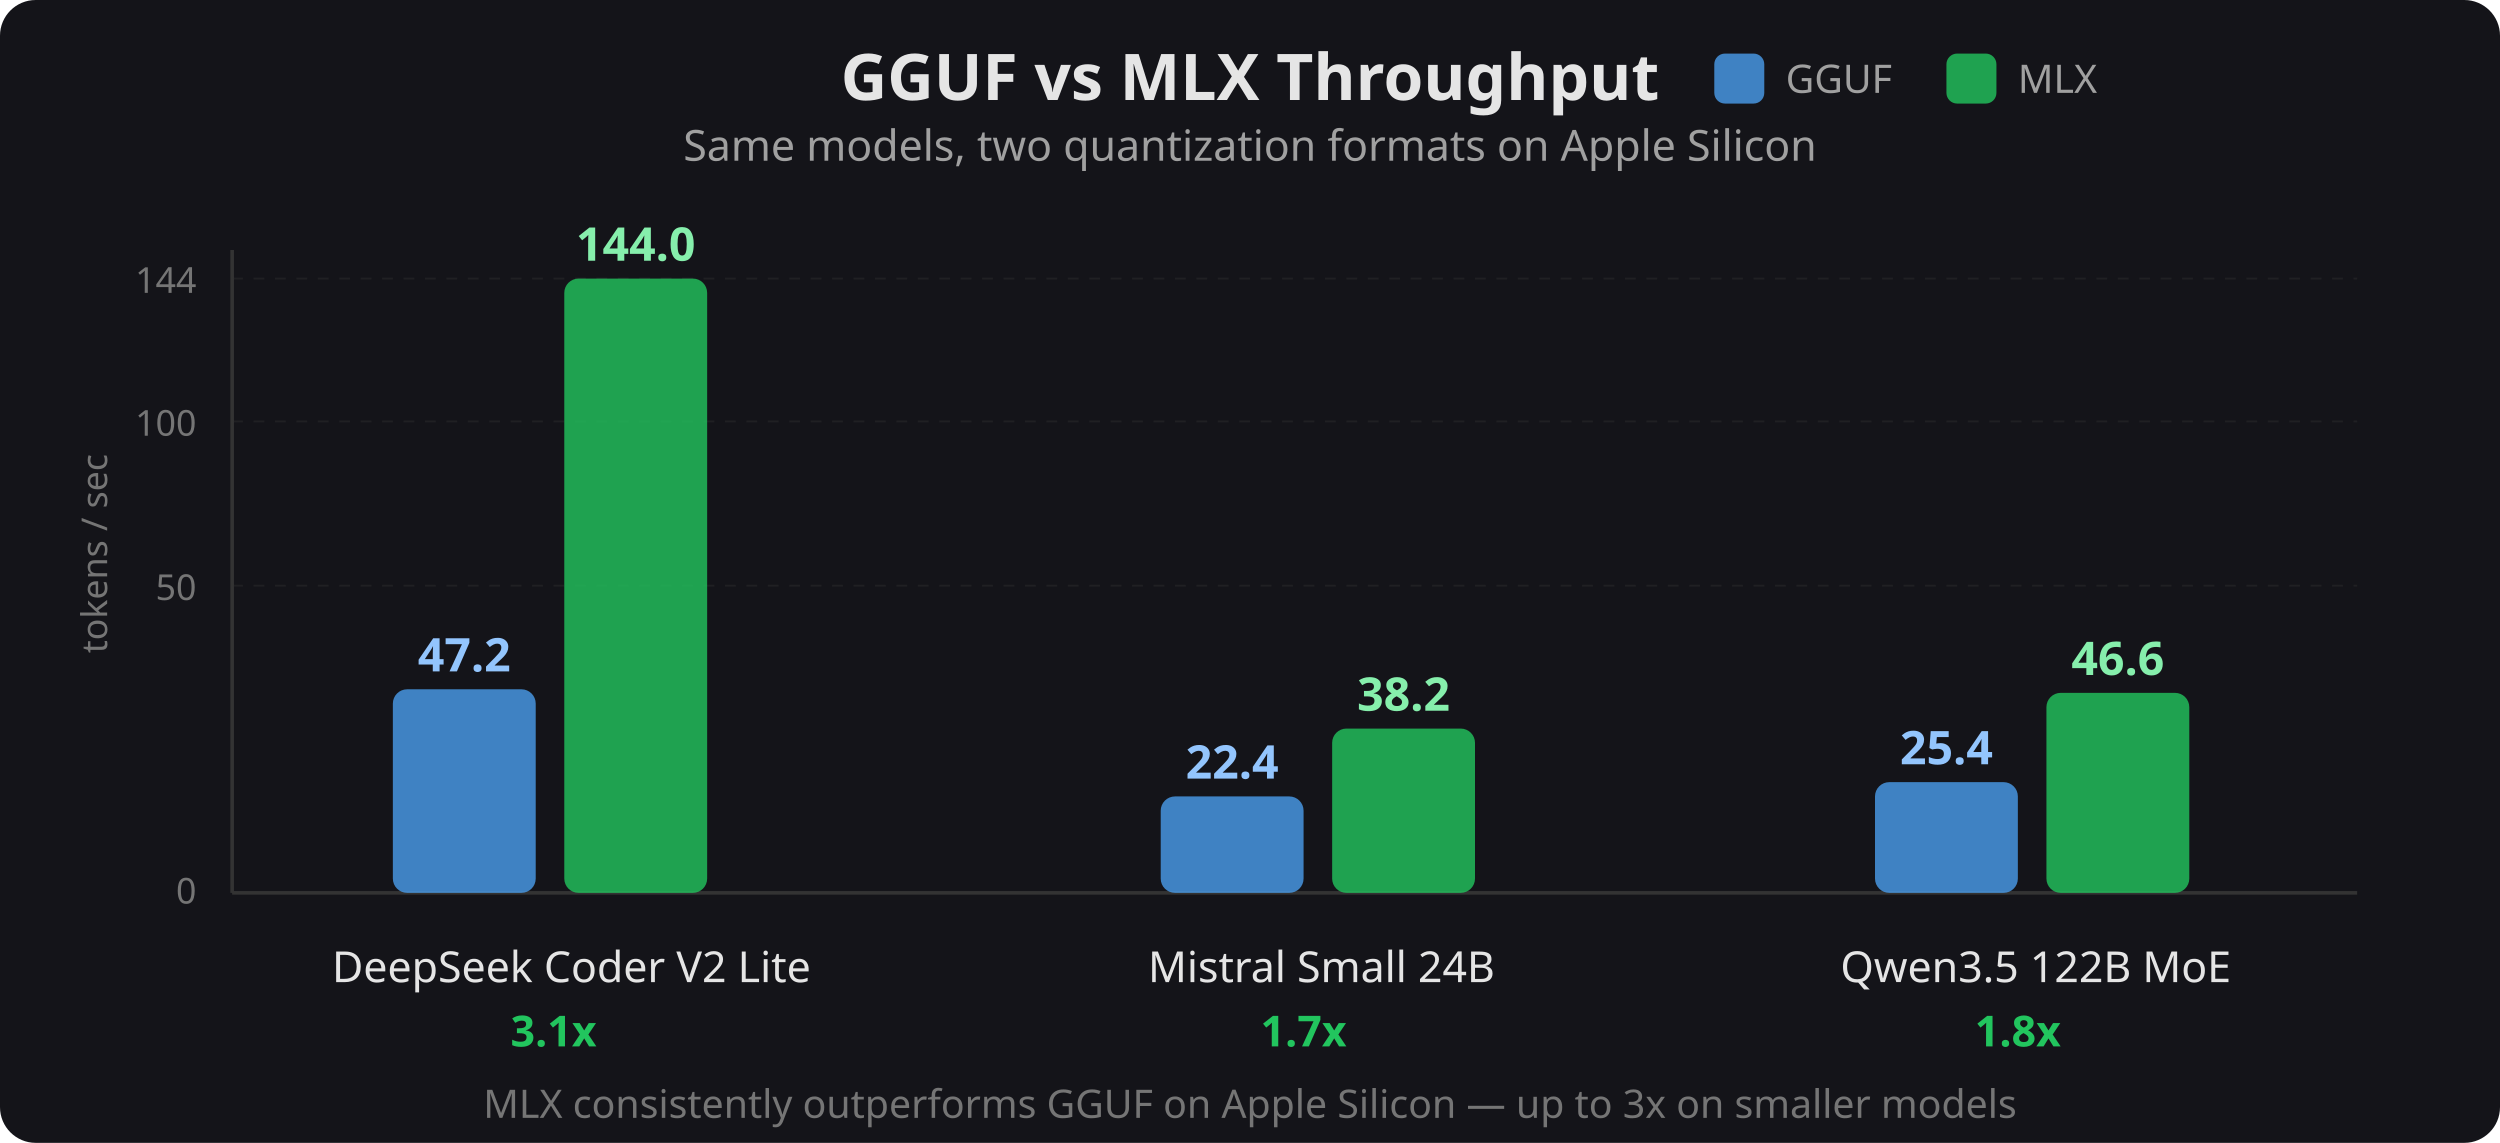
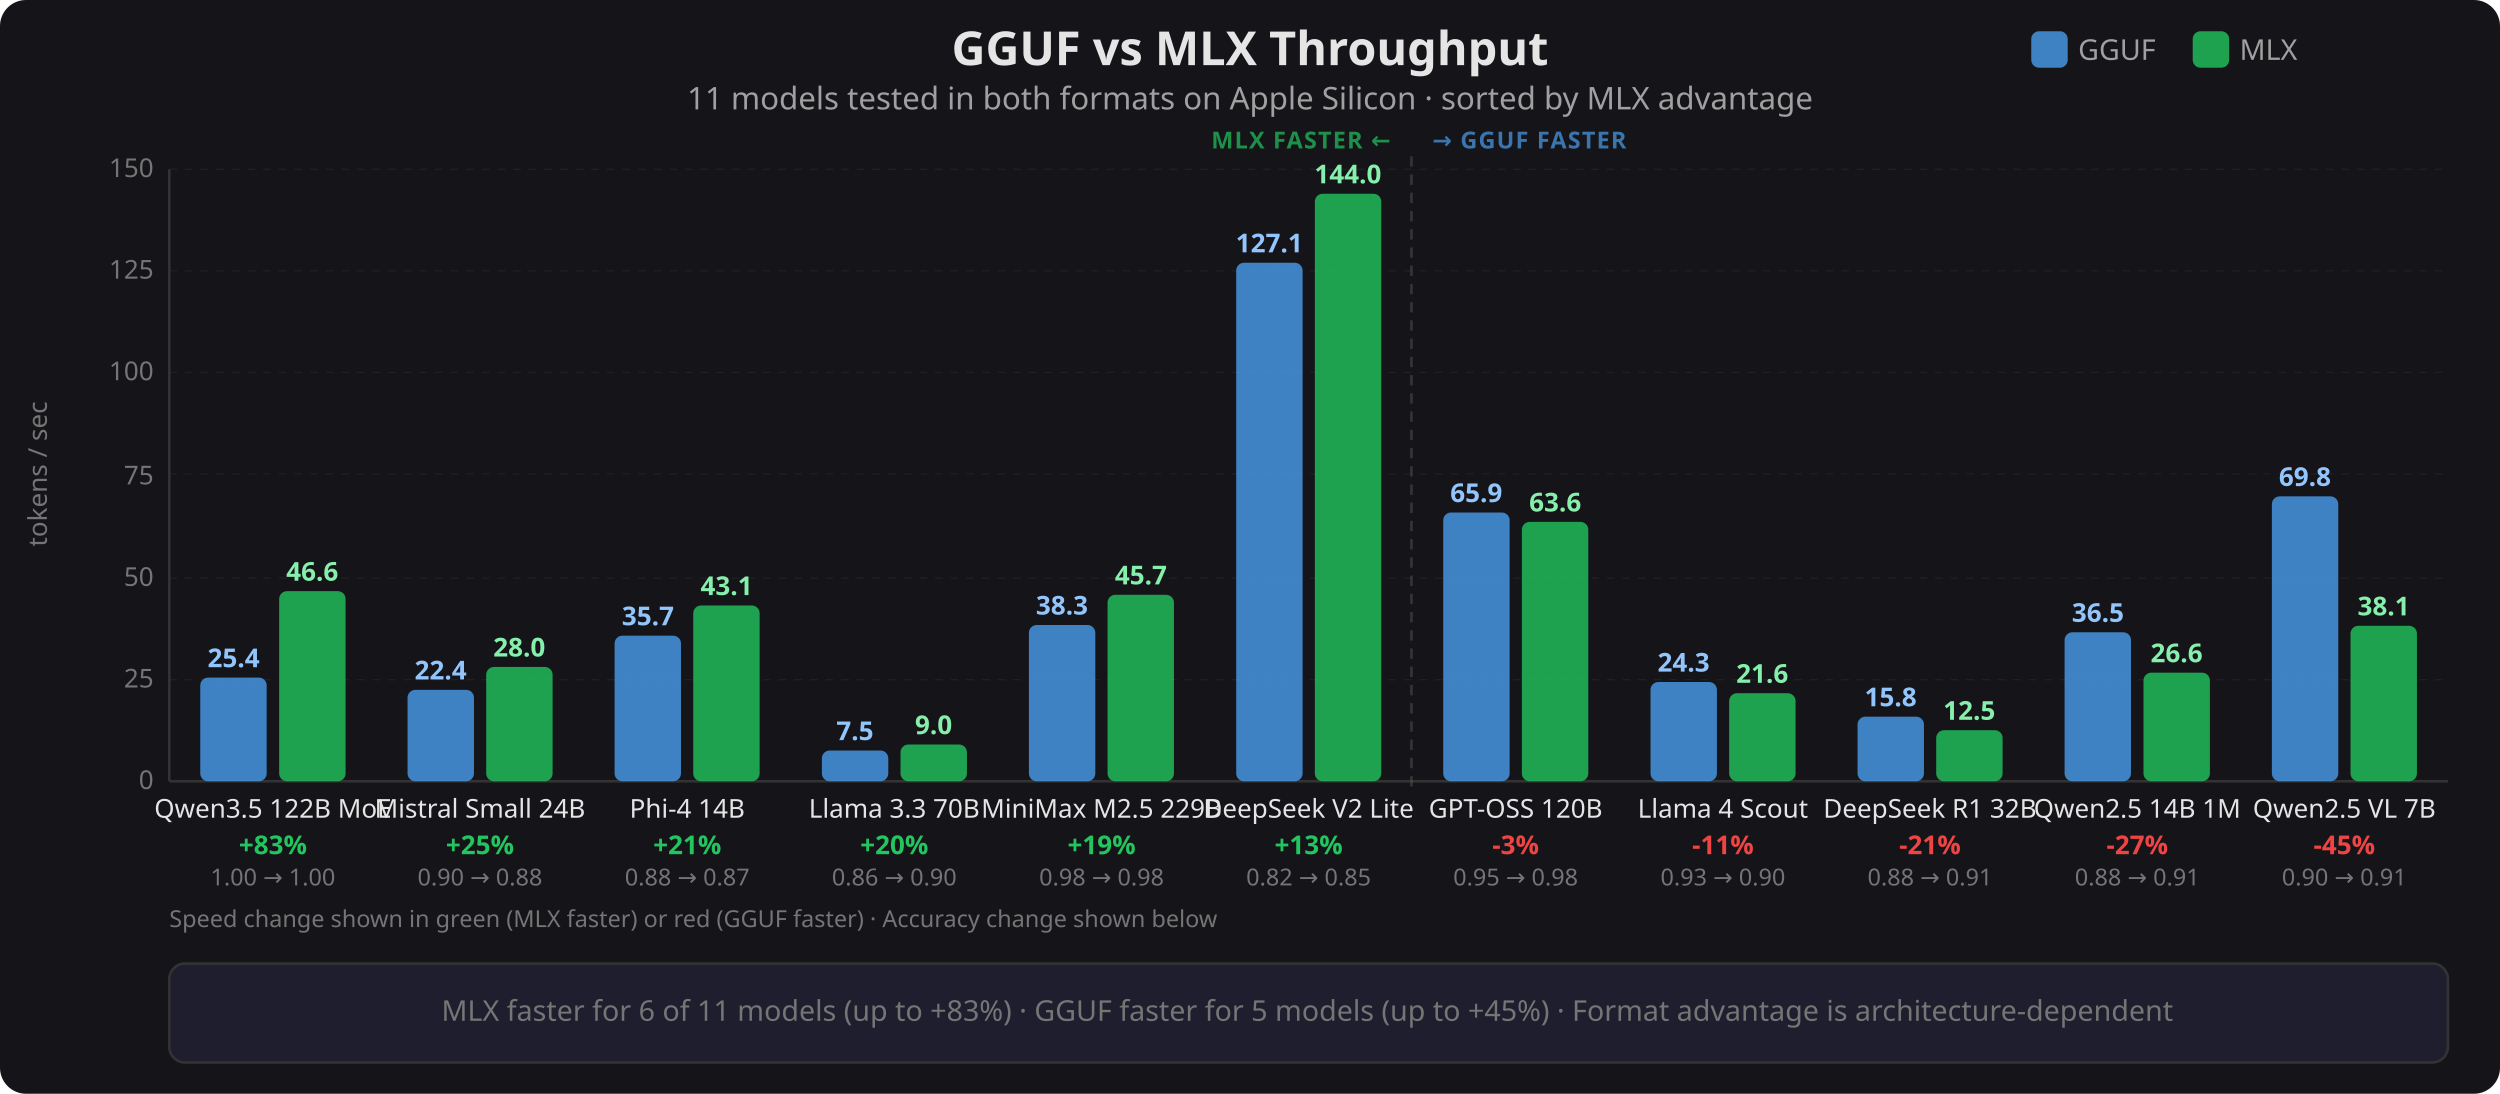
- <svg xmlns="http://www.w3.org/2000/svg" viewBox="0 0 700 320" fill="none">
+ <svg xmlns="http://www.w3.org/2000/svg" viewBox="0 0 960 420" fill="none">
  <style>
    text { font-family: 'Segoe UI', system-ui, sans-serif; }
    .title { font-size: 18px; font-weight: 700; fill: #e5e5e5; }
    .sub { font-size: 12px; fill: #a0a0a0; }
-     .model { font-size: 12px; font-weight: 500; fill: #e5e5e5; }
-     .val { font-size: 13px; font-weight: 600; }
-     .gain { font-size: 12px; font-weight: 600; fill: #22c55e; }
+     .model { font-size: 10px; font-weight: 500; fill: #e5e5e5; }
+     .val { font-size: 10px; font-weight: 600; }
+     .gain { font-size: 10px; font-weight: 600; }
+     .acc { font-size: 9px; fill: #757575; }
    .leg { font-size: 11px; fill: #a0a0a0; }
    .axis { font-size: 10px; fill: #757575; }
    .note { font-size: 11px; fill: #757575; }
+     .divider-label { font-size: 9px; font-weight: 600; letter-spacing: 0.05em; }
  </style>
-   <rect width="700" height="320" rx="10" fill="#141419" />
-   <text x="350" y="28" text-anchor="middle" class="title">GGUF vs MLX Throughput</text>
-   <text x="350" y="45" text-anchor="middle" class="sub">Same models, two quantization formats on Apple Silicon</text>
-   <rect x="480" y="15" width="14" height="14" rx="3" fill="#4a9eed" opacity="0.8" />
-   <text x="500" y="26" class="leg">GGUF</text>
-   <rect x="545" y="15" width="14" height="14" rx="3" fill="#22c55e" opacity="0.8" />
-   <text x="565" y="26" class="leg">MLX</text>
-   <line x1="65" y1="70" x2="65" y2="250" stroke="#333" stroke-width="1" />
-   <text x="30" y="155" text-anchor="middle" class="axis" transform="rotate(-90, 30, 155)">tokens / sec</text>
-   <text x="55" y="82" text-anchor="end" class="axis">144</text>
-   <line x1="65" y1="78" x2="660" y2="78" stroke="#333" stroke-width="0.5" stroke-dasharray="3,3" opacity="0.4" />
-   <text x="55" y="122" text-anchor="end" class="axis">100</text>
-   <line x1="65" y1="118" x2="660" y2="118" stroke="#333" stroke-width="0.5" stroke-dasharray="3,3" opacity="0.4" />
-   <text x="55" y="168" text-anchor="end" class="axis">50</text>
-   <line x1="65" y1="164" x2="660" y2="164" stroke="#333" stroke-width="0.5" stroke-dasharray="3,3" opacity="0.4" />
-   <text x="55" y="253" text-anchor="end" class="axis">0</text>
-   <line x1="65" y1="250" x2="660" y2="250" stroke="#333" stroke-width="1" />
-   <text x="160" y="275" text-anchor="middle" class="model">DeepSeek Coder V2 Lite</text>
-   <rect x="110" y="193" width="40" height="57" rx="4" fill="#4a9eed" opacity="0.8" />
-   <text x="130" y="188" text-anchor="middle" class="val" fill="#93c5fd">47.2</text>
-   <rect x="158" y="78" width="40" height="172" rx="4" fill="#22c55e" opacity="0.8" />
-   <text x="178" y="73" text-anchor="middle" class="val" fill="#86efac">144.0</text>
-   <text x="155" y="293" text-anchor="middle" class="gain">3.1x</text>
-   <text x="370" y="275" text-anchor="middle" class="model">Mistral Small 24B</text>
-   <rect x="325" y="223" width="40" height="27" rx="4" fill="#4a9eed" opacity="0.8" />
-   <text x="345" y="218" text-anchor="middle" class="val" fill="#93c5fd">22.4</text>
-   <rect x="373" y="204" width="40" height="46" rx="4" fill="#22c55e" opacity="0.8" />
-   <text x="393" y="199" text-anchor="middle" class="val" fill="#86efac">38.2</text>
-   <text x="365" y="293" text-anchor="middle" class="gain">1.7x</text>
-   <text x="570" y="275" text-anchor="middle" class="model">Qwen3.5 122B MoE</text>
-   <rect x="525" y="219" width="40" height="31" rx="4" fill="#4a9eed" opacity="0.8" />
-   <text x="545" y="214" text-anchor="middle" class="val" fill="#93c5fd">25.4</text>
-   <rect x="573" y="194" width="40" height="56" rx="4" fill="#22c55e" opacity="0.8" />
-   <text x="593" y="189" text-anchor="middle" class="val" fill="#86efac">46.6</text>
-   <text x="565" y="293" text-anchor="middle" class="gain">1.8x</text>
-   <text x="350" y="313" text-anchor="middle" class="note">MLX consistently outperforms GGUF on Apple Silicon — up to 3x on smaller models</text>
+   <rect width="960" height="420" rx="10" fill="#141419" />
+   <text x="480" y="25" text-anchor="middle" class="title">GGUF vs MLX Throughput</text>
+   <text x="480" y="42" text-anchor="middle" class="sub">11 models tested in both formats on Apple Silicon · sorted by MLX advantage</text>
+   <rect x="780" y="12" width="14" height="14" rx="3" fill="#4a9eed" opacity="0.8" />
+   <text x="798" y="23" class="leg">GGUF</text>
+   <rect x="842" y="12" width="14" height="14" rx="3" fill="#22c55e" opacity="0.8" />
+   <text x="860" y="23" class="leg">MLX</text>
+   <line x1="65" y1="65" x2="65" y2="300" stroke="#333" stroke-width="1" />
+   <text x="18" y="182" text-anchor="middle" class="axis" transform="rotate(-90, 18, 182)">tokens / sec</text>
+   <text x="59" y="303" text-anchor="end" class="axis">0</text>
+   <text x="59" y="264" text-anchor="end" class="axis">25</text>
+   <line x1="65" y1="261" x2="940" y2="261" stroke="#333" stroke-width="0.5" stroke-dasharray="3,3" opacity="0.4" />
+   <text x="59" y="225" text-anchor="end" class="axis">50</text>
+   <line x1="65" y1="222" x2="940" y2="222" stroke="#333" stroke-width="0.5" stroke-dasharray="3,3" opacity="0.4" />
+   <text x="59" y="186" text-anchor="end" class="axis">75</text>
+   <line x1="65" y1="182" x2="940" y2="182" stroke="#333" stroke-width="0.5" stroke-dasharray="3,3" opacity="0.4" />
+   <text x="59" y="146" text-anchor="end" class="axis">100</text>
+   <line x1="65" y1="143" x2="940" y2="143" stroke="#333" stroke-width="0.5" stroke-dasharray="3,3" opacity="0.4" />
+   <text x="59" y="107" text-anchor="end" class="axis">125</text>
+   <line x1="65" y1="104" x2="940" y2="104" stroke="#333" stroke-width="0.5" stroke-dasharray="3,3" opacity="0.4" />
+   <text x="59" y="68" text-anchor="end" class="axis">150</text>
+   <line x1="65" y1="65" x2="940" y2="65" stroke="#333" stroke-width="0.5" stroke-dasharray="3,3" opacity="0.4" />
+   <line x1="65" y1="300" x2="940" y2="300" stroke="#333" stroke-width="1" />
+   <line x1="542" y1="60" x2="542" y2="305" stroke="#555" stroke-width="1" stroke-dasharray="4,3" opacity="0.5" />
+   <text x="534" y="57" text-anchor="end" class="divider-label" fill="#22c55e" opacity="0.7">MLX FASTER ←</text>
+   <text x="550" y="57" text-anchor="start" class="divider-label" fill="#4a9eed" opacity="0.7">→ GGUF FASTER</text>
+   <rect x="76.9" y="260.2" width="25.5" height="39.8" rx="3" fill="#4a9eed" opacity="0.8" />
+   <text x="89.7" y="256.2" text-anchor="middle" class="val" fill="#93c5fd">25.4</text>
+   <rect x="107.2" y="227.0" width="25.5" height="73.0" rx="3" fill="#22c55e" opacity="0.8" />
+   <text x="119.9" y="223.0" text-anchor="middle" class="val" fill="#86efac">46.6</text>
+   <text x="104.8" y="314" text-anchor="middle" class="model">Qwen3.5 122B MoE</text>
+   <text x="104.8" y="328" text-anchor="middle" class="gain" fill="#22c55e">+83%</text>
+   <text x="104.8" y="340" text-anchor="middle" class="acc">1.00 → 1.00</text>
+   <rect x="156.5" y="264.9" width="25.5" height="35.1" rx="3" fill="#4a9eed" opacity="0.8" />
+   <text x="169.2" y="260.9" text-anchor="middle" class="val" fill="#93c5fd">22.4</text>
+   <rect x="186.7" y="256.1" width="25.5" height="43.9" rx="3" fill="#22c55e" opacity="0.8" />
+   <text x="199.4" y="252.1" text-anchor="middle" class="val" fill="#86efac">28.0</text>
+   <text x="184.3" y="314" text-anchor="middle" class="model">Mistral Small 24B</text>
+   <text x="184.3" y="328" text-anchor="middle" class="gain" fill="#22c55e">+25%</text>
+   <text x="184.3" y="340" text-anchor="middle" class="acc">0.90 → 0.88</text>
+   <rect x="236.0" y="244.1" width="25.5" height="55.9" rx="3" fill="#4a9eed" opacity="0.8" />
+   <text x="248.8" y="240.1" text-anchor="middle" class="val" fill="#93c5fd">35.7</text>
+   <rect x="266.2" y="232.5" width="25.5" height="67.5" rx="3" fill="#22c55e" opacity="0.8" />
+   <text x="279.0" y="228.5" text-anchor="middle" class="val" fill="#86efac">43.1</text>
+   <text x="263.9" y="314" text-anchor="middle" class="model">Phi-4 14B</text>
+   <text x="263.9" y="328" text-anchor="middle" class="gain" fill="#22c55e">+21%</text>
+   <text x="263.9" y="340" text-anchor="middle" class="acc">0.88 → 0.87</text>
+   <rect x="315.6" y="288.2" width="25.5" height="11.8" rx="3" fill="#4a9eed" opacity="0.8" />
+   <text x="328.3" y="284.2" text-anchor="middle" class="val" fill="#93c5fd">7.5</text>
+   <rect x="345.8" y="285.9" width="25.5" height="14.1" rx="3" fill="#22c55e" opacity="0.8" />
+   <text x="358.5" y="281.9" text-anchor="middle" class="val" fill="#86efac">9.0</text>
+   <text x="343.4" y="314" text-anchor="middle" class="model">Llama 3.3 70B</text>
+   <text x="343.4" y="328" text-anchor="middle" class="gain" fill="#22c55e">+20%</text>
+   <text x="343.4" y="340" text-anchor="middle" class="acc">0.86 → 0.90</text>
+   <rect x="395.1" y="240.0" width="25.5" height="60.0" rx="3" fill="#4a9eed" opacity="0.8" />
+   <text x="407.8" y="236.0" text-anchor="middle" class="val" fill="#93c5fd">38.3</text>
+   <rect x="425.3" y="228.4" width="25.5" height="71.6" rx="3" fill="#22c55e" opacity="0.8" />
+   <text x="438.1" y="224.4" text-anchor="middle" class="val" fill="#86efac">45.7</text>
+   <text x="423.0" y="314" text-anchor="middle" class="model">MiniMax M2.5 229B</text>
+   <text x="423.0" y="328" text-anchor="middle" class="gain" fill="#22c55e">+19%</text>
+   <text x="423.0" y="340" text-anchor="middle" class="acc">0.98 → 0.98</text>
+   <rect x="474.7" y="100.9" width="25.5" height="199.1" rx="3" fill="#4a9eed" opacity="0.8" />
+   <text x="487.4" y="96.9" text-anchor="middle" class="val" fill="#93c5fd">127.1</text>
+   <rect x="504.9" y="74.4" width="25.5" height="225.6" rx="3" fill="#22c55e" opacity="0.8" />
+   <text x="517.6" y="70.4" text-anchor="middle" class="val" fill="#86efac">144.0</text>
+   <text x="502.5" y="314" text-anchor="middle" class="model">DeepSeek V2 Lite</text>
+   <text x="502.5" y="328" text-anchor="middle" class="gain" fill="#22c55e">+13%</text>
+   <text x="502.5" y="340" text-anchor="middle" class="acc">0.82 → 0.85</text>
+   <rect x="554.2" y="196.8" width="25.5" height="103.2" rx="3" fill="#4a9eed" opacity="0.8" />
+   <text x="566.9" y="192.8" text-anchor="middle" class="val" fill="#93c5fd">65.9</text>
+   <rect x="584.4" y="200.4" width="25.5" height="99.6" rx="3" fill="#22c55e" opacity="0.8" />
+   <text x="597.2" y="196.4" text-anchor="middle" class="val" fill="#86efac">63.6</text>
+   <text x="582.0" y="314" text-anchor="middle" class="model">GPT-OSS 120B</text>
+   <text x="582.0" y="328" text-anchor="middle" class="gain" fill="#ef4444">-3%</text>
+   <text x="582.0" y="340" text-anchor="middle" class="acc">0.95 → 0.98</text>
+   <rect x="633.8" y="261.9" width="25.5" height="38.1" rx="3" fill="#4a9eed" opacity="0.8" />
+   <text x="646.5" y="257.9" text-anchor="middle" class="val" fill="#93c5fd">24.3</text>
+   <rect x="664.0" y="266.2" width="25.5" height="33.8" rx="3" fill="#22c55e" opacity="0.8" />
+   <text x="676.7" y="262.2" text-anchor="middle" class="val" fill="#86efac">21.6</text>
+   <text x="661.6" y="314" text-anchor="middle" class="model">Llama 4 Scout</text>
+   <text x="661.6" y="328" text-anchor="middle" class="gain" fill="#ef4444">-11%</text>
+   <text x="661.6" y="340" text-anchor="middle" class="acc">0.93 → 0.90</text>
+   <rect x="713.3" y="275.2" width="25.5" height="24.8" rx="3" fill="#4a9eed" opacity="0.8" />
+   <text x="726.0" y="271.2" text-anchor="middle" class="val" fill="#93c5fd">15.8</text>
+   <rect x="743.5" y="280.4" width="25.5" height="19.6" rx="3" fill="#22c55e" opacity="0.8" />
+   <text x="756.2" y="276.4" text-anchor="middle" class="val" fill="#86efac">12.5</text>
+   <text x="741.1" y="314" text-anchor="middle" class="model">DeepSeek R1 32B</text>
+   <text x="741.1" y="328" text-anchor="middle" class="gain" fill="#ef4444">-21%</text>
+   <text x="741.1" y="340" text-anchor="middle" class="acc">0.88 → 0.91</text>
+   <rect x="792.8" y="242.8" width="25.5" height="57.2" rx="3" fill="#4a9eed" opacity="0.8" />
+   <text x="805.6" y="238.8" text-anchor="middle" class="val" fill="#93c5fd">36.5</text>
+   <rect x="823.1" y="258.3" width="25.5" height="41.7" rx="3" fill="#22c55e" opacity="0.8" />
+   <text x="835.8" y="254.3" text-anchor="middle" class="val" fill="#86efac">26.6</text>
+   <text x="820.7" y="314" text-anchor="middle" class="model">Qwen2.5 14B 1M</text>
+   <text x="820.7" y="328" text-anchor="middle" class="gain" fill="#ef4444">-27%</text>
+   <text x="820.7" y="340" text-anchor="middle" class="acc">0.88 → 0.91</text>
+   <rect x="872.4" y="190.6" width="25.5" height="109.4" rx="3" fill="#4a9eed" opacity="0.8" />
+   <text x="885.1" y="186.6" text-anchor="middle" class="val" fill="#93c5fd">69.8</text>
+   <rect x="902.6" y="240.3" width="25.5" height="59.7" rx="3" fill="#22c55e" opacity="0.8" />
+   <text x="915.3" y="236.3" text-anchor="middle" class="val" fill="#86efac">38.1</text>
+   <text x="900.2" y="314" text-anchor="middle" class="model">Qwen2.5 VL 7B</text>
+   <text x="900.2" y="328" text-anchor="middle" class="gain" fill="#ef4444">-45%</text>
+   <text x="900.2" y="340" text-anchor="middle" class="acc">0.90 → 0.91</text>
+   <text x="65" y="356" class="acc">Speed change shown in green (MLX faster) or red (GGUF faster) · Accuracy change shown below</text>
+   <rect x="65" y="370" width="875" height="38" rx="6" fill="#1e1e2e" stroke="#333" stroke-width="1" />
+   <text x="502" y="392" text-anchor="middle" class="note">MLX faster for 6 of 11 models (up to +83%) · GGUF faster for 5 models (up to +45%) · Format advantage is architecture-dependent</text>
</svg>
